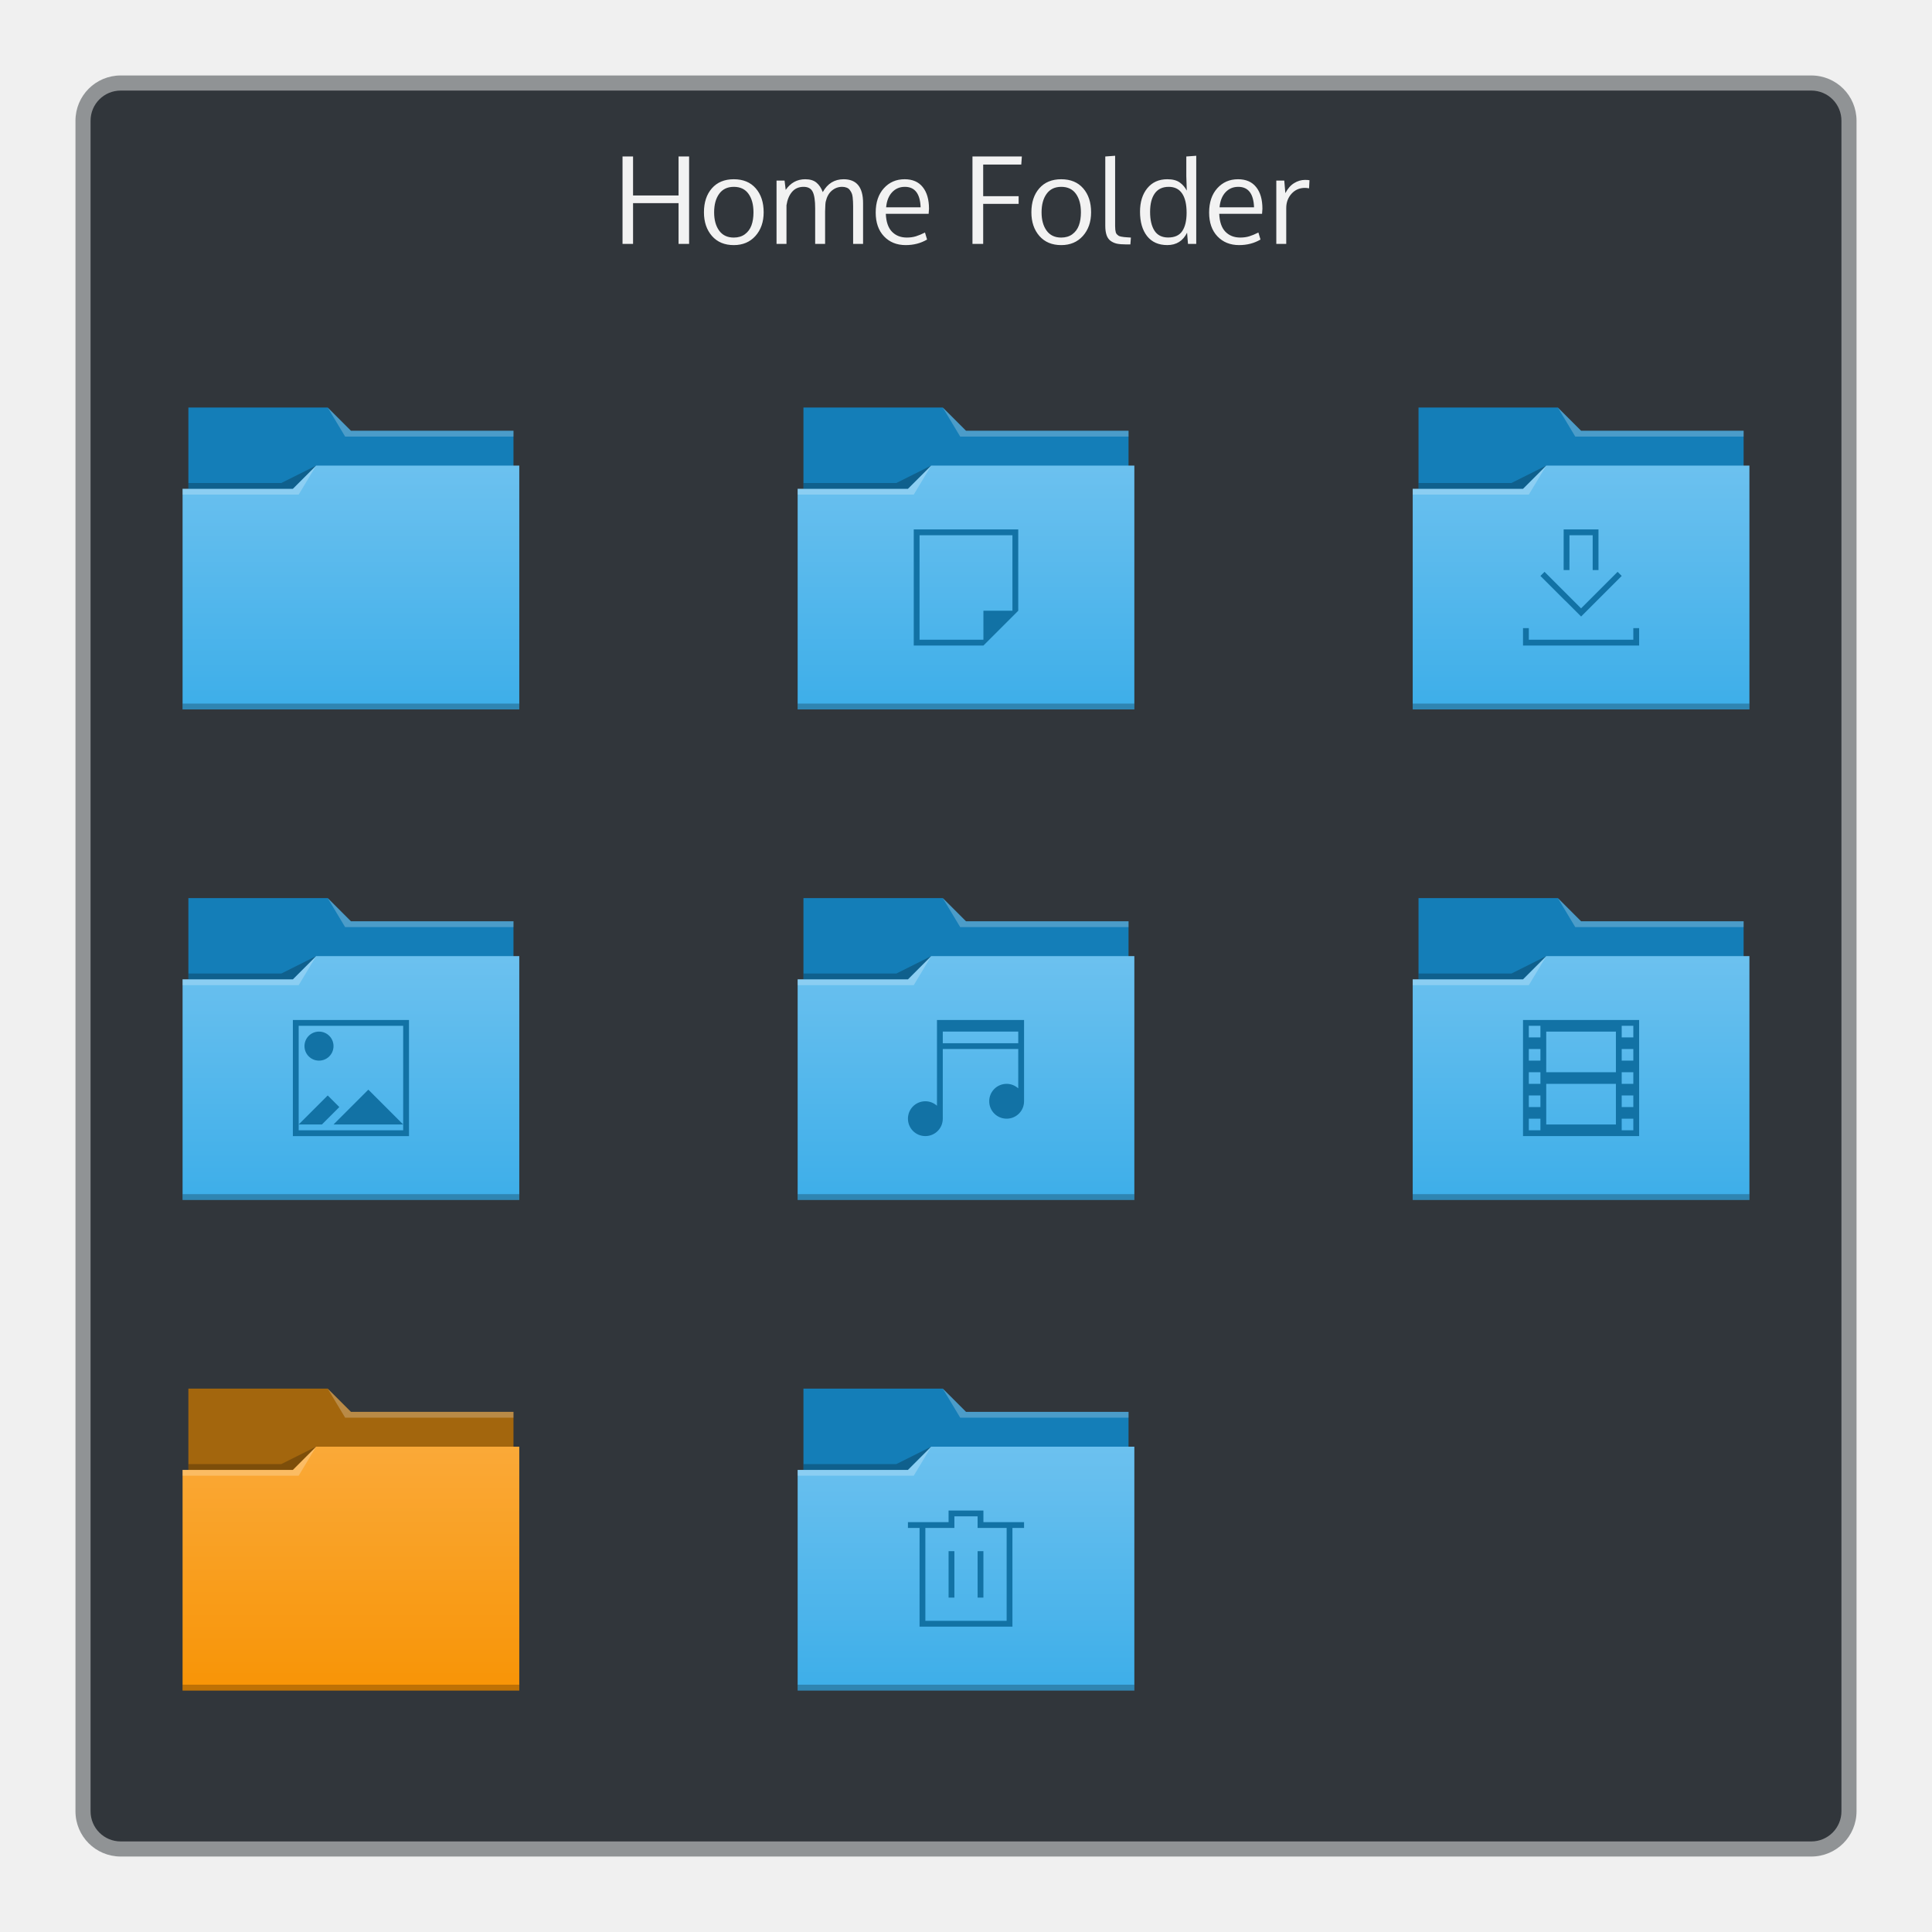
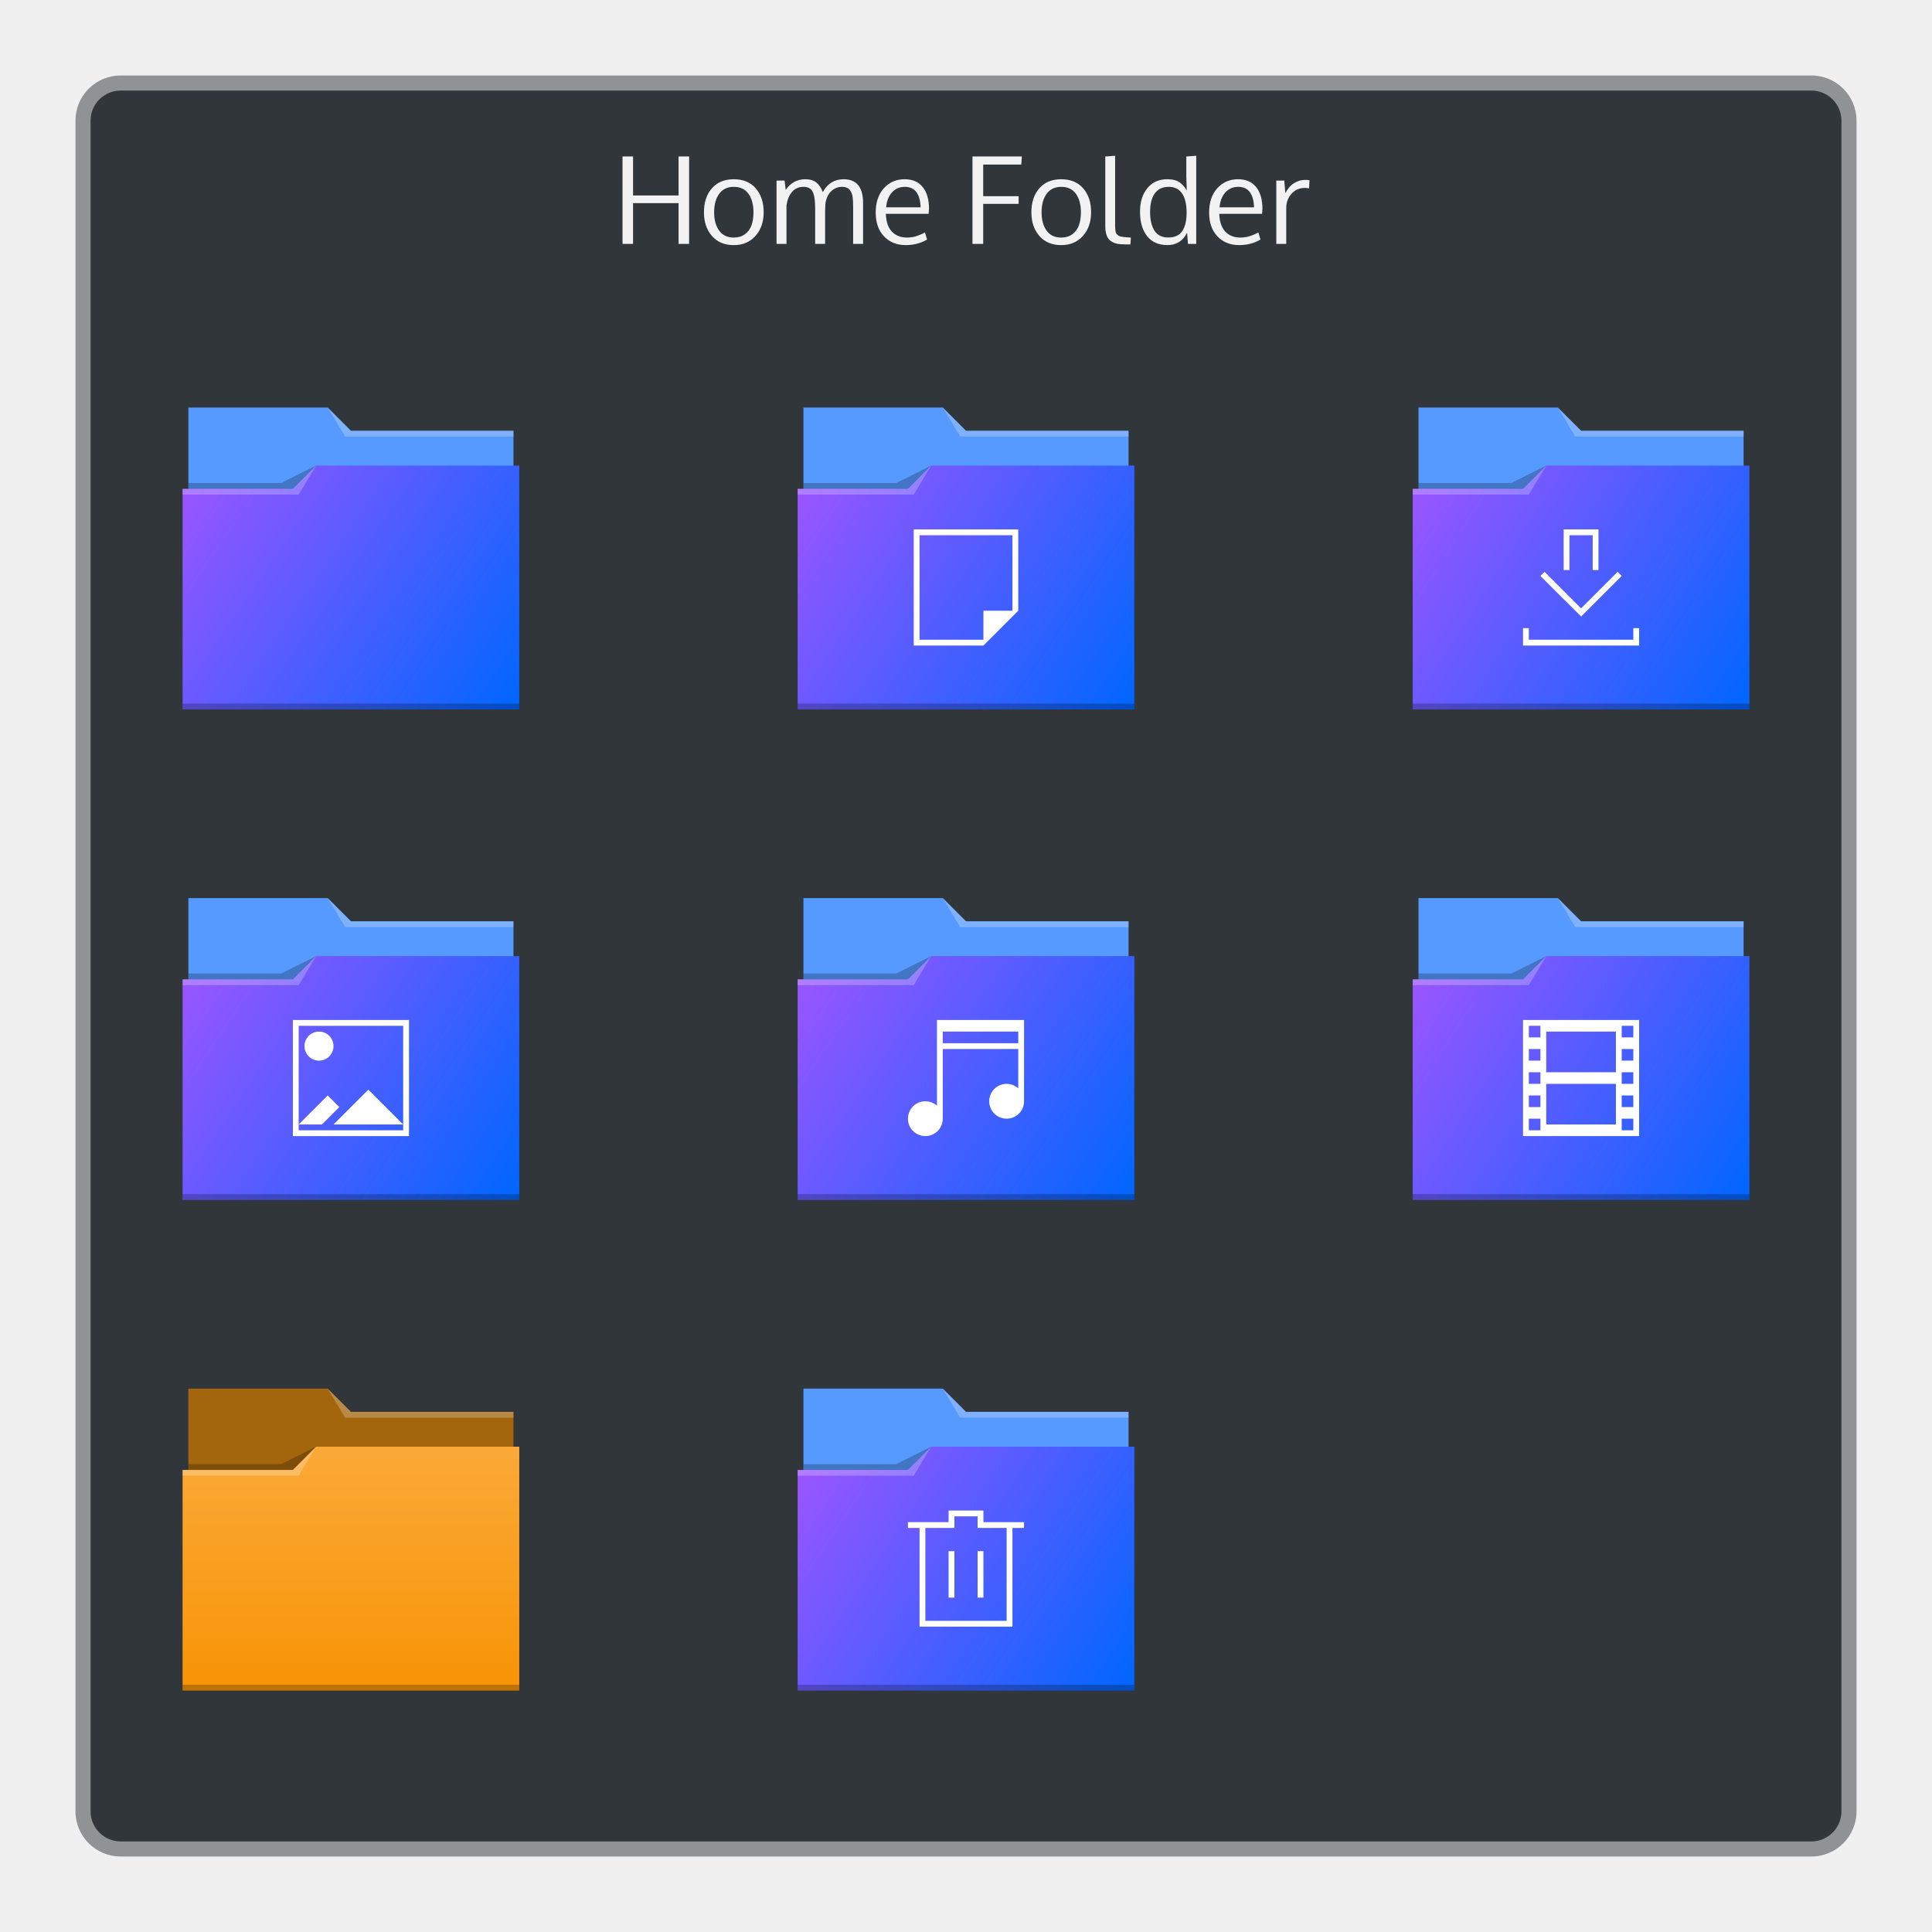
<svg xmlns="http://www.w3.org/2000/svg" xmlns:xlink="http://www.w3.org/1999/xlink" viewBox="0 0 256 256" id="svg2" version="1.1">
  <defs id="defs4">
+     <linearGradient id="linearGradient933">
+       <stop style="stop-color:#0066ff;stop-opacity:1" offset="0" id="stop929" />
+       <stop style="stop-color:#9955ff;stop-opacity:1" offset="1" id="stop931" />
+     </linearGradient>
+     <linearGradient id="linearGradient927">
+       <stop style="stop-color:#0066ff;stop-opacity:1" offset="0" id="stop923" />
+       <stop style="stop-color:#9955ff;stop-opacity:1" offset="1" id="stop925" />
+     </linearGradient>
+     <linearGradient id="linearGradient921">
+       <stop style="stop-color:#0066ff;stop-opacity:1" offset="0" id="stop917" />
+       <stop style="stop-color:#9955ff;stop-opacity:1" offset="1" id="stop919" />
+     </linearGradient>
+     <linearGradient id="linearGradient915">
+       <stop style="stop-color:#0066ff;stop-opacity:1" offset="0" id="stop911" />
+       <stop style="stop-color:#9955ff;stop-opacity:1" offset="1" id="stop913" />
+     </linearGradient>
+     <linearGradient id="linearGradient909">
+       <stop style="stop-color:#0066ff;stop-opacity:1" offset="0" id="stop905" />
+       <stop style="stop-color:#9955ff;stop-opacity:1" offset="1" id="stop907" />
+     </linearGradient>
+     <linearGradient id="linearGradient903">
+       <stop style="stop-color:#0066ff;stop-opacity:1" offset="0" id="stop899" />
+       <stop style="stop-color:#9955ff;stop-opacity:1" offset="1" id="stop901" />
+     </linearGradient>
    <style id="current-color-scheme" type="text/css">
      .ColorScheme-Text {
        color:#f2f2f2;
      }
      .ColorScheme-Background {
        color:#31363b;
      }
      .ColorScheme-Highlight {
        color:#3daee9;
      }
      .ColorScheme-ViewText {
        color:#31363b;
      }
      .ColorScheme-ViewBackground {
        color:#314045;
      }
      .ColorScheme-ViewHover {
        color:#93cee9;
      }
      .ColorScheme-ViewFocus{
        color:#3daee9;
      }
      .ColorScheme-ButtonText {
        color:#31363b;
      }
      .ColorScheme-ButtonBackground {
        color:#31363b;
      }
      .ColorScheme-ButtonHover {
        color:#93cee9;
      }
      .ColorScheme-ButtonFocus{
        color:#3daee9;
      }
      </style>
    <linearGradient gradientTransform="matrix(1,0,0,0.9996746,0,0.176455)" gradientUnits="userSpaceOnUse" y2="499.784" x2="414.571" y1="541.798" x1="414.571" id="linearGradient4178-2" xlink:href="#linearGradient4172-0" />
    <linearGradient id="linearGradient4172-0">
      <stop style="stop-color:#f89406;stop-opacity:1" offset="0" id="stop4174-4-7" />
      <stop style="stop-color:#faa938;stop-opacity:1" offset="1" id="stop4176-5" />
    </linearGradient>
-     <linearGradient xlink:href="#linearGradient4172-5" id="linearGradient4765" gradientUnits="userSpaceOnUse" gradientTransform="matrix(1,0,0,0.9996746,0,0.17645)" x1="414.571" y1="541.798" x2="414.571" y2="499.784" />
+     <linearGradient xlink:href="#linearGradient4172-5" id="linearGradient4765" gradientUnits="userSpaceOnUse" gradientTransform="matrix(1,0,0,0.9996746,0,0.17645)" x1="445.571" y1="541.798" x2="388.571" y2="503.786" />
    <linearGradient id="linearGradient4172-5">
-       <stop id="stop4174-6" offset="0" style="stop-color:#3daee9;stop-opacity:1" />
-       <stop id="stop4176-6" offset="1" style="stop-color:#6cc1ef;stop-opacity:1" />
+       <stop id="stop4174-6" offset="0" style="stop-color:#0066ff;stop-opacity:1" />
+       <stop id="stop4176-6" offset="1" style="stop-color:#9955ff;stop-opacity:1" />
    </linearGradient>
-     <linearGradient xlink:href="#linearGradient4172-5" id="linearGradient4320" gradientUnits="userSpaceOnUse" gradientTransform="matrix(1,0,0,0.9996746,0,0.17645)" x1="414.571" y1="541.798" x2="414.571" y2="499.784" />
-     <linearGradient xlink:href="#linearGradient4172-5" id="linearGradient4322" gradientUnits="userSpaceOnUse" gradientTransform="matrix(1,0,0,0.9996746,0,0.17645)" x1="414.571" y1="541.798" x2="414.571" y2="499.784" />
-     <linearGradient xlink:href="#linearGradient4172-5" id="linearGradient4324" gradientUnits="userSpaceOnUse" gradientTransform="matrix(1,0,0,0.9996746,0,0.17645)" x1="414.571" y1="541.798" x2="414.571" y2="499.784" />
-     <linearGradient xlink:href="#linearGradient4172-5" id="linearGradient4326" gradientUnits="userSpaceOnUse" gradientTransform="matrix(1,0,0,0.9996746,0,0.17645)" x1="414.571" y1="541.798" x2="414.571" y2="499.784" />
-     <linearGradient xlink:href="#linearGradient4172-5" id="linearGradient4328" gradientUnits="userSpaceOnUse" gradientTransform="matrix(1,0,0,0.9996746,0,0.17645)" x1="414.571" y1="541.798" x2="414.571" y2="499.784" />
-     <linearGradient xlink:href="#linearGradient4172-5" id="linearGradient4330" gradientUnits="userSpaceOnUse" gradientTransform="matrix(1,0,0,0.9996746,0,0.17645)" x1="414.571" y1="541.798" x2="414.571" y2="499.784" />
+     <linearGradient xlink:href="#linearGradient903" id="linearGradient4320" gradientUnits="userSpaceOnUse" gradientTransform="matrix(1,0,0,0.9996746,0,0.17645)" x1="445.571" y1="541.798" x2="388.571" y2="502.785" />
+     <linearGradient xlink:href="#linearGradient909" id="linearGradient4322" gradientUnits="userSpaceOnUse" gradientTransform="matrix(1,0,0,0.9996746,0,0.17645)" x1="445.571" y1="541.798" x2="388.571" y2="503.786" />
+     <linearGradient xlink:href="#linearGradient915" id="linearGradient4324" gradientUnits="userSpaceOnUse" gradientTransform="matrix(1,0,0,0.9996746,0,0.17645)" x1="445.571" y1="541.798" x2="387.571" y2="504.786" />
+     <linearGradient xlink:href="#linearGradient921" id="linearGradient4326" gradientUnits="userSpaceOnUse" gradientTransform="matrix(1,0,0,0.9996746,0,0.17645)" x1="445.571" y1="540.798" x2="388.571" y2="502.785" />
+     <linearGradient xlink:href="#linearGradient927" id="linearGradient4328" gradientUnits="userSpaceOnUse" gradientTransform="matrix(1,0,0,0.9996746,0,0.17645)" x1="445.571" y1="541.798" x2="388.571" y2="502.785" />
+     <linearGradient xlink:href="#linearGradient933" id="linearGradient4330" gradientUnits="userSpaceOnUse" gradientTransform="matrix(1,0,0,0.9996746,0,0.17645)" x1="445.571" y1="541.798" x2="387.571" y2="504.786" />
  </defs>
  <path style="fill:currentColor;fill-opacity:0.5;stroke:none" d="m 16,10 224,0 c 3.324,0 6,2.676 6,6 l 0,224 c 0,3.324 -2.676,6 -6,6 l -224,0 c -3.324,0 -6,-2.676 -6,-6 L 10,16 c 0,-3.324 2.676,-6 6,-6 z" class="ColorScheme-ButtonText" id="rect4240" />
  <path style="fill:currentColor;fill-opacity:1;stroke:none" d="m 16,12 224,0 c 2.216,0 4,1.784 4,4 l 0,224 c 0,2.216 -1.784,4 -4,4 l -224,0 c -2.216,0 -4,-1.784 -4,-4 L 12,16 c 0,-2.216 1.784,-4 4,-4 z" class="ColorScheme-Background" id="rect4238" />
  <path style="fill:currentColor;fill-opacity:1.0;stroke:none" class="ColorScheme-Text" d="m 147.758,20.639 -1.303,0.096 0,9.18 c 0,0.503 0.059,0.921 0.176,1.254 0.116,0.328 0.296,0.579 0.539,0.754 0.243,0.175 0.519,0.296 0.826,0.365 0.312,0.063 0.698,0.096 1.158,0.096 l 0.627,0 0.07,-0.906 -0.357,-0.023 c -0.227,-0.016 -0.404,-0.028 -0.531,-0.039 -0.127,-0.016 -0.264,-0.038 -0.412,-0.064 -0.143,-0.032 -0.252,-0.067 -0.326,-0.109 -0.069,-0.048 -0.139,-0.107 -0.213,-0.176 -0.074,-0.069 -0.128,-0.156 -0.16,-0.262 -0.026,-0.106 -0.049,-0.228 -0.07,-0.365 -0.016,-0.138 -0.023,-0.304 -0.023,-0.5 l 0,-9.299 z m 10.75,0 -1.316,0.096 0,2.609 0.062,1.912 c -0.127,-0.233 -0.261,-0.43 -0.404,-0.594 -0.138,-0.169 -0.307,-0.326 -0.508,-0.469 -0.201,-0.148 -0.44,-0.26 -0.721,-0.334 -0.28,-0.074 -0.599,-0.109 -0.953,-0.109 -1.111,0 -1.992,0.396 -2.643,1.189 -0.645,0.793 -0.967,1.832 -0.967,3.117 0,1.354 0.311,2.432 0.936,3.23 0.629,0.793 1.523,1.189 2.682,1.189 1.201,0 2.074,-0.548 2.619,-1.643 l 0.119,1.484 1.094,0 0,-11.68 z m -76.02,0.096 0,11.584 1.395,0 0,-5.404 6.031,0 0,5.404 1.396,0 0,-11.584 -1.396,0 0,5.164 -6.031,0 0,-5.164 -1.395,0 z m 46.369,0 0,11.584 1.42,0 0,-5.309 4.697,0 0,-1.016 -4.697,0 0,-4.189 5.047,0 0.078,-1.07 -6.545,0 z m -31.627,3.016 c -1.233,0 -2.201,0.401 -2.904,1.205 -0.698,0.799 -1.049,1.857 -1.049,3.174 0,1.285 0.356,2.333 1.064,3.143 0.709,0.804 1.672,1.205 2.889,1.205 1.19,0 2.146,-0.404 2.871,-1.213 0.725,-0.815 1.088,-1.86 1.088,-3.135 0,-1.317 -0.349,-2.375 -1.047,-3.174 -0.698,-0.804 -1.669,-1.205 -2.912,-1.205 z m 9.465,0 c -1.074,0 -1.935,0.471 -2.586,1.412 l -0.15,-1.238 -1.064,0 0,8.395 1.318,0 0,-5.117 c 0.111,-0.735 0.353,-1.325 0.729,-1.77 0.381,-0.45 0.894,-0.676 1.539,-0.676 0.587,0 0.99,0.221 1.207,0.66 0.217,0.434 0.326,1.163 0.326,2.189 l 0,4.713 1.316,0 0,-4.309 c 0.016,-0.73 0.046,-1.166 0.088,-1.309 0.143,-0.629 0.412,-1.112 0.809,-1.445 0.397,-0.333 0.85,-0.5 1.357,-0.5 0.227,0 0.424,0.035 0.594,0.104 0.175,0.063 0.314,0.165 0.414,0.303 0.106,0.138 0.19,0.277 0.254,0.42 0.064,0.138 0.108,0.319 0.135,0.547 0.026,0.227 0.042,0.421 0.047,0.58 0.011,0.153 0.016,0.357 0.016,0.611 l 0,4.998 1.318,0 0,-5.412 c 0,-2.105 -0.858,-3.156 -2.572,-3.156 -1.217,0 -2.138,0.568 -2.768,1.705 -0.196,-0.534 -0.474,-0.952 -0.834,-1.254 -0.36,-0.302 -0.857,-0.451 -1.492,-0.451 z m 13.164,0 c -1.111,0 -2.027,0.399 -2.746,1.197 -0.719,0.799 -1.078,1.869 -1.078,3.213 0,1.328 0.366,2.381 1.102,3.158 0.735,0.772 1.693,1.158 2.873,1.158 1.058,0 2.002,-0.246 2.832,-0.738 l -0.277,-0.928 c -0.444,0.222 -0.845,0.389 -1.205,0.5 -0.36,0.111 -0.76,0.166 -1.199,0.166 -0.809,0 -1.464,-0.256 -1.967,-0.77 -0.503,-0.518 -0.776,-1.31 -0.818,-2.379 l 5.674,0 0.047,-0.668 c 0,-1.227 -0.277,-2.183 -0.832,-2.871 -0.55,-0.693 -1.352,-1.039 -2.404,-1.039 z m 20.756,0 c -1.232,0 -2.201,0.401 -2.904,1.205 -0.698,0.799 -1.047,1.857 -1.047,3.174 0,1.285 0.356,2.333 1.064,3.143 0.709,0.804 1.67,1.205 2.887,1.205 1.19,0 2.148,-0.404 2.873,-1.213 0.725,-0.815 1.088,-1.86 1.088,-3.135 0,-1.317 -0.351,-2.375 -1.049,-3.174 -0.698,-0.804 -1.669,-1.205 -2.912,-1.205 z m 23.424,0 c -1.111,0 -2.027,0.399 -2.746,1.197 -0.719,0.799 -1.078,1.869 -1.078,3.213 0,1.328 0.366,2.381 1.102,3.158 0.735,0.772 1.693,1.158 2.873,1.158 1.058,0 2.002,-0.246 2.832,-0.738 l -0.277,-0.928 c -0.444,0.222 -0.845,0.389 -1.205,0.5 -0.36,0.111 -0.76,0.166 -1.199,0.166 -0.809,0 -1.464,-0.256 -1.967,-0.77 -0.503,-0.518 -0.776,-1.31 -0.818,-2.379 l 5.674,0 0.047,-0.668 c 0,-1.227 -0.277,-2.183 -0.832,-2.871 -0.55,-0.693 -1.352,-1.039 -2.404,-1.039 z m 8.887,0.086 c -0.508,0 -0.993,0.144 -1.453,0.43 -0.455,0.28 -0.841,0.721 -1.158,1.324 l -0.143,-1.666 -1.055,0 0,8.395 1.316,0 0,-4.752 c 0,-0.746 0.234,-1.378 0.699,-1.896 0.471,-0.518 1.066,-0.777 1.785,-0.777 0.148,0 0.327,0.02 0.539,0.062 l 0.057,-1.078 c -0.153,-0.026 -0.35,-0.041 -0.588,-0.041 z m -75.695,0.92 c 0.862,0 1.512,0.311 1.951,0.93 0.439,0.614 0.658,1.433 0.658,2.459 0,0.656 -0.09,1.231 -0.27,1.723 -0.18,0.487 -0.471,0.878 -0.873,1.174 -0.397,0.291 -0.885,0.436 -1.467,0.436 -0.846,10e-7 -1.493,-0.306 -1.938,-0.92 -0.444,-0.614 -0.666,-1.42 -0.666,-2.42 0,-1.021 0.222,-1.838 0.666,-2.451 0.444,-0.619 1.091,-0.93 1.938,-0.93 z m 22.66,0 c 1.333,0 2.032,0.906 2.096,2.715 l -4.57,0 c 0.074,-0.836 0.333,-1.498 0.777,-1.984 0.45,-0.487 1.015,-0.73 1.697,-0.73 z m 20.725,0 c 0.862,0 1.514,0.311 1.953,0.93 0.439,0.614 0.658,1.433 0.658,2.459 0,0.656 -0.09,1.231 -0.27,1.723 -0.18,0.487 -0.471,0.878 -0.873,1.174 -0.397,0.291 -0.887,0.436 -1.469,0.436 -0.846,10e-7 -1.491,-0.306 -1.936,-0.92 -0.444,-0.614 -0.666,-1.42 -0.666,-2.42 0,-1.021 0.222,-1.838 0.666,-2.451 0.444,-0.619 1.089,-0.93 1.936,-0.93 z m 14.244,0 c 0.783,0 1.373,0.291 1.77,0.873 0.402,0.582 0.602,1.443 0.602,2.58 -0.005,1.042 -0.197,1.846 -0.578,2.412 -0.381,0.566 -1.003,0.848 -1.865,0.848 -0.82,0 -1.425,-0.301 -1.816,-0.904 -0.386,-0.603 -0.58,-1.43 -0.58,-2.482 10e-6,-1.058 0.207,-1.877 0.619,-2.453 0.413,-0.582 1.03,-0.873 1.85,-0.873 z m 9.211,0 c 1.333,0 2.032,0.906 2.096,2.715 l -4.57,0 c 0.074,-0.836 0.333,-1.498 0.777,-1.984 0.45,-0.487 1.015,-0.73 1.697,-0.73 z" id="path4427" />
  <g transform="matrix(0.7692277,0,0,0.7692277,-273.9383,-322.7661)" id="layer1-5">
-     <path id="rect4180" d="m 388.571,489.798 0,5 0,22 c 0,0.554 0.446,1 1,1 l 54,0 c 0.554,0 1,-0.446 1,-1 l 0,-21.99 c 0,-0.003 -0.002,-0.006 -0.002,-0.01 l 0.002,0 0,-1 -28,0 -4,-4 -24,0 z" style="fill:#147eb8;fill-opacity:1;stroke:none" />
+     <path id="rect4180" d="m 388.571,489.798 0,5 0,22 c 0,0.554 0.446,1 1,1 l 54,0 c 0.554,0 1,-0.446 1,-1 l 0,-21.99 c 0,-0.003 -0.002,-0.006 -0.002,-0.01 l 0.002,0 0,-1 -28,0 -4,-4 -24,0 z" style="fill:#5699ff;fill-opacity:1;stroke:none" />
    <path id="rect4113-0" d="m 410.571,499.798 -4,4 -19,0 0,1 0.002,0 c -5e-5,0.004 -0.002,0.008 -0.002,0.012 l 0,35.988 0,1 1,0 56,0 1,0 0,-1 0,-35.988 0,-0.012 0,-5 z" style="fill:url(#linearGradient4320);fill-opacity:1;stroke:none" />
    <path id="path4224" d="m 387.571,503.798 0,1 20,0 3,-5 -4,4 z" style="fill:#ffffff;fill-opacity:0.235;fill-rule:evenodd;stroke:none;stroke-width:1px;stroke-linecap:butt;stroke-linejoin:miter;stroke-opacity:1" />
    <path id="path4228-6" d="m 388.571,502.798 0,1 18,0 4,-4 -6,3 z" style="fill:#000000;fill-opacity:0.235;fill-rule:evenodd;stroke:none;stroke-width:1px;stroke-linecap:butt;stroke-linejoin:miter;stroke-opacity:1" />
    <path id="path4151-2-9" d="m 387.571,540.798 0,1 1,0 56,0 1,0 0,-1 -1,0 -56,0 -1,0 z" style="fill:#000000;fill-opacity:0.235;stroke:none" />
    <path id="path4196" transform="translate(384.5714,483.798)" d="m 28,6 3,5 2,0 27,0 0,-1 -27,0 -1,0 z" style="fill:#ffffff;fill-opacity:0.235;fill-rule:evenodd;stroke:none;stroke-width:1px;stroke-linecap:butt;stroke-linejoin:miter;stroke-opacity:1" />
  </g>
  <g transform="matrix(0.7692277,0,0,0.7692277,-192.4383,-322.7661)" id="layer1-7">
    <g transform="translate(0,5.0000001e-6)" id="layer1-31">
-       <path style="fill:#147eb8;fill-opacity:1;stroke:none" d="m 388.571,489.798 0,5 0,22 c 0,0.554 0.446,1 1,1 l 54,0 c 0.554,0 1,-0.446 1,-1 l 0,-21.99 c 0,-0.003 -0.002,-0.006 -0.002,-0.01 l 0.002,0 0,-1 -28,0 -4,-4 -24,0 z" id="rect4180-54" />
+       <path style="fill:#5699ff;fill-opacity:1;stroke:none" d="m 388.571,489.798 0,5 0,22 c 0,0.554 0.446,1 1,1 l 54,0 c 0.554,0 1,-0.446 1,-1 l 0,-21.99 c 0,-0.003 -0.002,-0.006 -0.002,-0.01 l 0.002,0 0,-1 -28,0 -4,-4 -24,0 z" id="rect4180-54" />
      <path style="fill:url(#linearGradient4322);fill-opacity:1;stroke:none" d="m 410.571,499.798 -4,4 -19,0 0,1 0.002,0 c -5e-5,0.004 -0.002,0.008 -0.002,0.012 l 0,35.988 0,1 1,0 56,0 1,0 0,-1 0,-35.988 0,-0.012 0,-5 z" id="rect4113" />
      <path style="fill:#ffffff;fill-opacity:0.235;fill-rule:evenodd;stroke:none;stroke-width:1px;stroke-linecap:butt;stroke-linejoin:miter;stroke-opacity:1" d="m 387.571,503.798 0,1 20,0 3,-5 -4,4 z" id="path4224-2" />
      <path style="fill:#000000;fill-opacity:0.235;fill-rule:evenodd;stroke:none;stroke-width:1px;stroke-linecap:butt;stroke-linejoin:miter;stroke-opacity:1" d="m 388.571,502.798 0,1 18,0 4,-4 -6,3 z" id="path4228-3-9" />
      <path style="fill:#000000;fill-opacity:0.235;stroke:none" d="m 387.571,540.798 0,1 1,0 56,0 1,0 0,-1 -1,0 -56,0 -1,0 z" id="path4151-2" />
      <path style="fill:#ffffff;fill-opacity:0.235;fill-rule:evenodd;stroke:none;stroke-width:1px;stroke-linecap:butt;stroke-linejoin:miter;stroke-opacity:1" d="m 28,6 3,5 2,0 27,0 0,-1 -27,0 -1,0 z" transform="translate(384.5714,483.798)" id="path4196-6" />
    </g>
-     <path id="path4126-0" transform="translate(384.5714,483.798)" d="m 23,27 0,1 0,18 0,1 12,0 6,-6 0,-14 -18,0 z m 1,1 16,0 0,13 -5,0 0,5 -11,0 0,-18 z" style="fill:#1272a5;fill-opacity:1;stroke:none;stroke-width:1px;stroke-linecap:butt;stroke-linejoin:miter;stroke-opacity:1" />
+     <path id="path4126-0" transform="translate(384.5714,483.798)" d="m 23,27 0,1 0,18 0,1 12,0 6,-6 0,-14 -18,0 z m 1,1 16,0 0,13 -5,0 0,5 -11,0 0,-18 z" style="fill:#ffffff;fill-opacity:1;stroke:none;stroke-width:1px;stroke-linecap:butt;stroke-linejoin:miter;stroke-opacity:1" />
  </g>
  <g transform="matrix(0.7692277,0,0,0.7692277,-110.9383,-322.7661)" id="layer1-96">
    <g transform="translate(0,5.0000001e-6)" id="layer1-82">
-       <path style="fill:#147eb8;fill-opacity:1;stroke:none" d="m 388.571,489.798 0,5 0,22 c 0,0.554 0.446,1 1,1 l 54,0 c 0.554,0 1,-0.446 1,-1 l 0,-21.99 c 0,-0.003 -0.002,-0.006 -0.002,-0.01 l 0.002,0 0,-1 -28,0 -4,-4 -24,0 z" id="rect4180-2" />
+       <path style="fill:#5699ff;fill-opacity:1;stroke:none" d="m 388.571,489.798 0,5 0,22 c 0,0.554 0.446,1 1,1 l 54,0 c 0.554,0 1,-0.446 1,-1 l 0,-21.99 c 0,-0.003 -0.002,-0.006 -0.002,-0.01 l 0.002,0 0,-1 -28,0 -4,-4 -24,0 z" id="rect4180-2" />
      <path style="fill:url(#linearGradient4324);fill-opacity:1;stroke:none" d="m 410.571,499.798 -4,4 -19,0 0,1 0.002,0 c -5e-5,0.004 -0.002,0.008 -0.002,0.012 l 0,35.988 0,1 1,0 56,0 1,0 0,-1 0,-35.988 0,-0.012 0,-5 z" id="rect4113-1" />
      <path style="fill:#ffffff;fill-opacity:0.235;fill-rule:evenodd;stroke:none;stroke-width:1px;stroke-linecap:butt;stroke-linejoin:miter;stroke-opacity:1" d="m 387.571,503.798 0,1 20,0 3,-5 -4,4 z" id="path4224-3" />
      <path style="fill:#000000;fill-opacity:0.235;fill-rule:evenodd;stroke:none;stroke-width:1px;stroke-linecap:butt;stroke-linejoin:miter;stroke-opacity:1" d="m 388.571,502.798 0,1 18,0 4,-4 -6,3 z" id="path4228-2" />
      <path style="fill:#000000;fill-opacity:0.235;stroke:none" d="m 387.571,540.798 0,1 1,0 56,0 1,0 0,-1 -1,0 -56,0 -1,0 z" id="path4151-2-4" />
      <path style="fill:#ffffff;fill-opacity:0.235;fill-rule:evenodd;stroke:none;stroke-width:1px;stroke-linecap:butt;stroke-linejoin:miter;stroke-opacity:1" d="m 28,6 3,5 2,0 27,0 0,-1 -27,0 -1,0 z" transform="translate(384.5714,483.798)" id="path4196-9" />
    </g>
-     <path id="rect4282-7" transform="translate(384.5714,483.798)" d="m 29,27 0,1 0,6 1,0 0,-6 4,0 0,6 1,0 0,-7 -6,0 z M 25.707,34.301 25,35.008 l 4.293,4.293 0.008,-0.008 L 32.008,42 34.707,39.301 39,35.008 38.293,34.301 34,38.594 l -2,2 -2,-2 -4.293,-4.293 z M 22,44 l 0,2 0,1 1,0 19,0 0,-1 0,-2 -1,0 0,2 -18,0 0,-2 -1,0 z" style="fill:#1272a5;fill-opacity:1;stroke:none" />
+     <path id="rect4282-7" transform="translate(384.5714,483.798)" d="m 29,27 0,1 0,6 1,0 0,-6 4,0 0,6 1,0 0,-7 -6,0 z M 25.707,34.301 25,35.008 l 4.293,4.293 0.008,-0.008 L 32.008,42 34.707,39.301 39,35.008 38.293,34.301 34,38.594 l -2,2 -2,-2 -4.293,-4.293 z M 22,44 l 0,2 0,1 1,0 19,0 0,-1 0,-2 -1,0 0,2 -18,0 0,-2 -1,0 z" style="fill:#ffffff;fill-opacity:1;stroke:none" />
  </g>
  <g transform="matrix(0.7692277,0,0,0.7692277,-273.9383,-257.7661)" id="layer1-0">
    <g transform="translate(0,5.0000001e-6)" id="layer1-7-5">
-       <path style="fill:#147eb8;fill-opacity:1;stroke:none" d="m 388.571,489.798 0,5 0,22 c 0,0.554 0.446,1 1,1 l 54,0 c 0.554,0 1,-0.446 1,-1 l 0,-21.99 c 0,-0.003 -0.002,-0.006 -0.002,-0.01 l 0.002,0 0,-1 -28,0 -4,-4 -24,0 z" id="rect4180-4" />
+       <path style="fill:#5699ff;fill-opacity:1;stroke:none" d="m 388.571,489.798 0,5 0,22 c 0,0.554 0.446,1 1,1 l 54,0 c 0.554,0 1,-0.446 1,-1 l 0,-21.99 c 0,-0.003 -0.002,-0.006 -0.002,-0.01 l 0.002,0 0,-1 -28,0 -4,-4 -24,0 z" id="rect4180-4" />
      <path style="fill:url(#linearGradient4326);fill-opacity:1;stroke:none" d="m 410.571,499.798 -4,4 -19,0 0,1 0.002,0 c -5e-5,0.004 -0.002,0.008 -0.002,0.012 l 0,35.988 0,1 1,0 56,0 1,0 0,-1 0,-35.988 0,-0.012 0,-5 z" id="rect4113-6" />
      <path style="fill:#ffffff;fill-opacity:0.235;fill-rule:evenodd;stroke:none;stroke-width:1px;stroke-linecap:butt;stroke-linejoin:miter;stroke-opacity:1" d="m 387.571,503.798 0,1 20,0 3,-5 -4,4 z" id="path4224-0" />
      <path style="fill:#000000;fill-opacity:0.235;fill-rule:evenodd;stroke:none;stroke-width:1px;stroke-linecap:butt;stroke-linejoin:miter;stroke-opacity:1" d="m 388.571,502.798 0,1 18,0 4,-4 -6,3 z" id="path4228-0" />
      <path style="fill:#000000;fill-opacity:0.235;stroke:none" d="m 387.571,540.798 0,1 1,0 56,0 1,0 0,-1 -1,0 -56,0 -1,0 z" id="path4151-2-3" />
      <path style="fill:#ffffff;fill-opacity:0.235;fill-rule:evenodd;stroke:none;stroke-width:1px;stroke-linecap:butt;stroke-linejoin:miter;stroke-opacity:1" d="m 28,6 3,5 2,0 27,0 0,-1 -27,0 -1,0 z" transform="translate(384.5714,483.798)" id="path4196-5" />
    </g>
-     <path id="rect4385-8" transform="translate(384.5714,483.798)" d="m 22,27 0,20 20,0 0,-20 -20,0 z m 1,1 18,0 0,17 0,1 -18,0 0,-1 0,-17 z m 0,17 4,0 3,-3 -2,-2 -5,5 z m 18,0 -6,-6 -6,6 12,0 z M 26.5,29 C 25.115,29 24,30.115 24,31.5 24,32.885 25.115,34 26.5,34 27.885,34 29,32.885 29,31.5 29,30.115 27.885,29 26.5,29 Z" style="fill:#1272a5;fill-opacity:1;stroke:none" />
+     <path id="rect4385-8" transform="translate(384.5714,483.798)" d="m 22,27 0,20 20,0 0,-20 -20,0 z m 1,1 18,0 0,17 0,1 -18,0 0,-1 0,-17 z m 0,17 4,0 3,-3 -2,-2 -5,5 z m 18,0 -6,-6 -6,6 12,0 z M 26.5,29 C 25.115,29 24,30.115 24,31.5 24,32.885 25.115,34 26.5,34 27.885,34 29,32.885 29,31.5 29,30.115 27.885,29 26.5,29 Z" style="fill:#ffffff;fill-opacity:1;stroke:none" />
  </g>
  <g transform="matrix(0.7692277,0,0,0.7692277,-192.4383,-257.7661)" id="layer1-04">
    <g transform="translate(0,5e-6)" id="layer1-4">
-       <path style="fill:#147eb8;fill-opacity:1;stroke:none" d="m 388.571,489.798 0,5 0,22 c 0,0.554 0.446,1 1,1 l 54,0 c 0.554,0 1,-0.446 1,-1 l 0,-21.99 c 0,-0.003 -0.002,-0.006 -0.002,-0.01 l 0.002,0 0,-1 -28,0 -4,-4 -24,0 z" id="rect4180-2-2" />
+       <path style="fill:#5699ff;fill-opacity:1;stroke:none" d="m 388.571,489.798 0,5 0,22 c 0,0.554 0.446,1 1,1 l 54,0 c 0.554,0 1,-0.446 1,-1 l 0,-21.99 c 0,-0.003 -0.002,-0.006 -0.002,-0.01 l 0.002,0 0,-1 -28,0 -4,-4 -24,0 z" id="rect4180-2-2" />
      <path style="fill:url(#linearGradient4328);fill-opacity:1;stroke:none" d="m 410.571,499.798 -4,4 -19,0 0,1 0.002,0 c -5e-5,0.004 -0.002,0.008 -0.002,0.012 l 0,35.988 0,1 1,0 56,0 1,0 0,-1 0,-35.988 0,-0.012 0,-5 z" id="rect4113-7" />
      <path style="fill:#ffffff;fill-opacity:0.235;fill-rule:evenodd;stroke:none;stroke-width:1px;stroke-linecap:butt;stroke-linejoin:miter;stroke-opacity:1" d="m 387.571,503.798 0,1 20,0 3,-5 -4,4 z" id="path4224-9" />
      <path style="fill:#000000;fill-opacity:0.235;fill-rule:evenodd;stroke:none;stroke-width:1px;stroke-linecap:butt;stroke-linejoin:miter;stroke-opacity:1" d="m 388.571,502.798 0,1 18,0 4,-4 -6,3 z" id="path4228-8" />
      <path style="fill:#000000;fill-opacity:0.235;stroke:none" d="m 387.571,540.798 0,1 1,0 56,0 1,0 0,-1 -1,0 -56,0 -1,0 z" id="path4151-2-3-6" />
      <path style="fill:#ffffff;fill-opacity:0.235;fill-rule:evenodd;stroke:none;stroke-width:1px;stroke-linecap:butt;stroke-linejoin:miter;stroke-opacity:1" d="m 28,6 3,5 2,0 27,0 0,-1 -27,0 -1,0 z" transform="translate(384.5714,483.798)" id="path4196-0" />
    </g>
-     <path transform="translate(384.5714,483.798)" id="rect4128-4" d="m 27,27 0,2 0,2 0,1 0,9.775 C 26.469,41.298 25.773,41 25,41 c -1.662,0 -3,1.338 -3,3 0,1.662 1.338,3 3,3 1.662,0 3,-1.338 3,-3 l 0,-12 13,0 0,6.775 C 40.469,38.298 39.773,38 39,38 c -1.662,0 -3,1.338 -3,3 0,1.662 1.338,3 3,3 1.662,0 3,-1.338 3,-3 l 0,-14 -15,0 z m 1,2 13,0 0,2 -13,0 0,-2 z" style="fill:#1272a5;fill-opacity:1;stroke:none" />
+     <path transform="translate(384.5714,483.798)" id="rect4128-4" d="m 27,27 0,2 0,2 0,1 0,9.775 C 26.469,41.298 25.773,41 25,41 c -1.662,0 -3,1.338 -3,3 0,1.662 1.338,3 3,3 1.662,0 3,-1.338 3,-3 l 0,-12 13,0 0,6.775 C 40.469,38.298 39.773,38 39,38 c -1.662,0 -3,1.338 -3,3 0,1.662 1.338,3 3,3 1.662,0 3,-1.338 3,-3 l 0,-14 -15,0 z m 1,2 13,0 0,2 -13,0 0,-2 z" style="fill:#ffffff;fill-opacity:1;stroke:none" />
  </g>
  <g transform="matrix(0.7692277,0,0,0.7692277,-110.9383,-257.7661)" id="layer1-09">
    <g transform="translate(0,5.0000001e-6)" id="layer1-5-4">
-       <path style="fill:#147eb8;fill-opacity:1;stroke:none" d="m 388.571,489.798 0,5 0,22 c 0,0.554 0.446,1 1,1 l 54,0 c 0.554,0 1,-0.446 1,-1 l 0,-21.99 c 0,-0.003 -0.002,-0.006 -0.002,-0.01 l 0.002,0 0,-1 -28,0 -4,-4 -24,0 z" id="rect4180-0" />
+       <path style="fill:#5699ff;fill-opacity:1;stroke:none" d="m 388.571,489.798 0,5 0,22 c 0,0.554 0.446,1 1,1 l 54,0 c 0.554,0 1,-0.446 1,-1 l 0,-21.99 c 0,-0.003 -0.002,-0.006 -0.002,-0.01 l 0.002,0 0,-1 -28,0 -4,-4 -24,0 z" id="rect4180-0" />
      <path style="fill:url(#linearGradient4330);fill-opacity:1;stroke:none" d="m 410.571,499.798 -4,4 -19,0 0,1 0.002,0 c -5e-5,0.004 -0.002,0.008 -0.002,0.012 l 0,35.988 0,1 1,0 56,0 1,0 0,-1 0,-35.988 0,-0.012 0,-5 z" id="rect4113-6-8" />
      <path style="fill:#ffffff;fill-opacity:0.235;fill-rule:evenodd;stroke:none;stroke-width:1px;stroke-linecap:butt;stroke-linejoin:miter;stroke-opacity:1" d="m 387.571,503.798 0,1 20,0 3,-5 -4,4 z" id="path4224-7" />
      <path style="fill:#000000;fill-opacity:0.235;fill-rule:evenodd;stroke:none;stroke-width:1px;stroke-linecap:butt;stroke-linejoin:miter;stroke-opacity:1" d="m 388.571,502.798 0,1 18,0 4,-4 -6,3 z" id="path4228" />
      <path style="fill:#000000;fill-opacity:0.235;stroke:none" d="m 387.571,540.798 0,1 1,0 56,0 1,0 0,-1 -1,0 -56,0 -1,0 z" id="path4151-2-6" />
      <path style="fill:#ffffff;fill-opacity:0.235;fill-rule:evenodd;stroke:none;stroke-width:1px;stroke-linecap:butt;stroke-linejoin:miter;stroke-opacity:1" d="m 28,6 3,5 2,0 27,0 0,-1 -27,0 -1,0 z" transform="translate(384.5714,483.798)" id="path4196-9-3" />
    </g>
-     <path id="rect4148-3" transform="translate(384.5714,483.798)" d="m 22,27 0,20 20,0 0,-20 -20,0 z m 1,1 2,0 0,2 -2,0 0,-2 z m 16,0 2,0 0,2 -2,0 0,-2 z m -13,1 12,0 0,7 -12,0 0,-7 z m -3,3 2,0 0,2 -2,0 0,-2 z m 16,0 2,0 0,2 -2,0 0,-2 z m -16,4 2,0 0,2 -2,0 0,-2 z m 16,0 2,0 0,2 -2,0 0,-2 z m -13,2 12,0 0,7 -12,0 0,-7 z m -3,2 2,0 0,2 -2,0 0,-2 z m 16,0 2,0 0,2 -2,0 0,-2 z m -16,4 2,0 0,2 -2,0 0,-2 z m 16,0 2,0 0,2 -2,0 0,-2 z" style="fill:#1272a5;fill-opacity:1;stroke:none" />
+     <path id="rect4148-3" transform="translate(384.5714,483.798)" d="m 22,27 0,20 20,0 0,-20 -20,0 z m 1,1 2,0 0,2 -2,0 0,-2 z m 16,0 2,0 0,2 -2,0 0,-2 z m -13,1 12,0 0,7 -12,0 0,-7 z m -3,3 2,0 0,2 -2,0 0,-2 z m 16,0 2,0 0,2 -2,0 0,-2 z m -16,4 2,0 0,2 -2,0 0,-2 z m 16,0 2,0 0,2 -2,0 0,-2 z m -13,2 12,0 0,7 -12,0 0,-7 z m -3,2 2,0 0,2 -2,0 0,-2 z m 16,0 2,0 0,2 -2,0 0,-2 z m -16,4 2,0 0,2 -2,0 0,-2 z m 16,0 2,0 0,2 -2,0 0,-2 z" style="fill:#ffffff;fill-opacity:1;stroke:none" />
  </g>
  <g transform="matrix(0.7692277,0,0,0.7692277,-192.4383,-192.7661)" id="layer1-8">
    <g transform="translate(0,5.0000001e-6)" id="layer1-2">
-       <path style="fill:#147eb8;fill-opacity:1;stroke:none" d="m 388.571,489.798 0,5 0,22 c 0,0.554 0.446,1 1,1 l 54,0 c 0.554,0 1,-0.446 1,-1 l 0,-21.99 c 0,-0.003 -0.002,-0.006 -0.002,-0.01 l 0.002,0 0,-1 -28,0 -4,-4 -24,0 z" id="rect4180-24" />
+       <path style="fill:#5699ff;fill-opacity:1;stroke:none" d="m 388.571,489.798 0,5 0,22 c 0,0.554 0.446,1 1,1 l 54,0 c 0.554,0 1,-0.446 1,-1 l 0,-21.99 c 0,-0.003 -0.002,-0.006 -0.002,-0.01 l 0.002,0 0,-1 -28,0 -4,-4 -24,0 z" id="rect4180-24" />
      <path style="fill:url(#linearGradient4765);fill-opacity:1;stroke:none" d="m 410.571,499.798 -4,4 -19,0 0,1 0.002,0 c -5e-5,0.004 -0.002,0.008 -0.002,0.012 l 0,35.988 0,1 1,0 56,0 1,0 0,-1 0,-35.988 0,-0.012 0,-5 z" id="rect4113-9" />
      <path style="fill:#ffffff;fill-opacity:0.235;fill-rule:evenodd;stroke:none;stroke-width:1px;stroke-linecap:butt;stroke-linejoin:miter;stroke-opacity:1" d="m 387.571,503.798 0,1 20,0 3,-5 -4,4 z" id="path4224-5" />
      <path style="fill:#000000;fill-opacity:0.235;fill-rule:evenodd;stroke:none;stroke-width:1px;stroke-linecap:butt;stroke-linejoin:miter;stroke-opacity:1" d="m 388.571,502.798 0,1 18,0 4,-4 -6,3 z" id="path4228-08" />
      <path style="fill:#000000;fill-opacity:0.235;stroke:none" d="m 387.571,540.798 0,1 1,0 56,0 1,0 0,-1 -1,0 -56,0 -1,0 z" id="path4151-2-8" />
      <path style="fill:#ffffff;fill-opacity:0.235;fill-rule:evenodd;stroke:none;stroke-width:1px;stroke-linecap:butt;stroke-linejoin:miter;stroke-opacity:1" d="m 28,6 3,5 2,0 27,0 0,-1 -27,0 -1,0 z" transform="translate(384.5714,483.798)" id="path4196-7" />
    </g>
-     <path id="path4153-7" d="m 413.571,510.798 0,2 -7,0 1e-5,1 2,0 0,17 1,0 15,0 0,-2 0,-15 2,0 0,-1 -7,0 0,-2 z m 1,1 4,0 0,2 1,0 4,0 0,16 -14,0 0,-16 5,0 z m -1,6 0,8 1,0 0,-8 z m 5,0 0,8 1,0 0,-8 z" style="fill:#1272a5;fill-opacity:1;stroke:none" />
+     <path id="path4153-7" d="m 413.571,510.798 0,2 -7,0 1e-5,1 2,0 0,17 1,0 15,0 0,-2 0,-15 2,0 0,-1 -7,0 0,-2 z m 1,1 4,0 0,2 1,0 4,0 0,16 -14,0 0,-16 5,0 z m -1,6 0,8 1,0 0,-8 z m 5,0 0,8 1,0 0,-8 z" style="fill:#ffffff;fill-opacity:1;stroke:none" />
  </g>
  <g transform="matrix(0.7692277,0,0,0.7692277,-273.9383,-192.7661)" id="layer1-276">
    <g transform="translate(0,-5.0000001e-6)" id="layer1-2-8">
      <path style="fill:#2e3132;fill-opacity:0.294;stroke:none" d="m 387.571,540.798 0,1 1,0 56,0 1,0 0,-1 -1,0 -56,0 z" id="path4151" />
      <path style="fill:#a3660d;fill-opacity:1;stroke:none" d="m 388.571,489.798 0,5 0,22 c 0,0.554 0.446,1 1,1 l 54,0 c 0.554,0 1,-0.446 1,-1 l 0,-21.99 c 0,-0.003 -0.002,-0.006 -0.002,-0.01 l 0.002,0 0,-1 -28,0 -4,-4 -24,0 z" id="rect4180-7" />
      <path style="fill:url(#linearGradient4178-2);fill-opacity:1;stroke:none" d="m 410.571,499.798 -4,4 -19,0 0,1 0.002,0 c -5e-5,0.004 -0.002,0.008 -0.002,0.012 l 0,35.988 0,1 1,0 56,0 1,0 0,-1 0,-35.988 0,-0.012 0,-5 z" id="rect4113-70" />
      <path style="fill:#ffffff;fill-opacity:0.235;fill-rule:evenodd;stroke:none;stroke-width:1px;stroke-linecap:butt;stroke-linejoin:miter;stroke-opacity:1" d="m 387.571,503.798 0,1 20,0 3,-5 -4,4 z" id="path4224-2-6" />
      <path style="fill:#000000;fill-opacity:0.235;fill-rule:evenodd;stroke:none;stroke-width:1px;stroke-linecap:butt;stroke-linejoin:miter;stroke-opacity:1" d="m 388.571,502.798 0,1 18,0 4,-4 -6,3 z" id="path4228-9" />
      <path style="fill:#000000;fill-opacity:0.235;stroke:none" d="m 387.571,540.798 0,1 1,0 56,0 1,0 0,-1 -1,0 -56,0 -1,0 z" id="path4151-2-1" />
      <path style="fill:#ffffff;fill-opacity:0.235;fill-rule:evenodd;stroke:none;stroke-width:1px;stroke-linecap:butt;stroke-linejoin:miter;stroke-opacity:1" d="m 412.571,489.798 3,5 2,0 27,0 0,-1 -27,0 -1,0 z" id="path4196-8" />
    </g>
  </g>
</svg>
